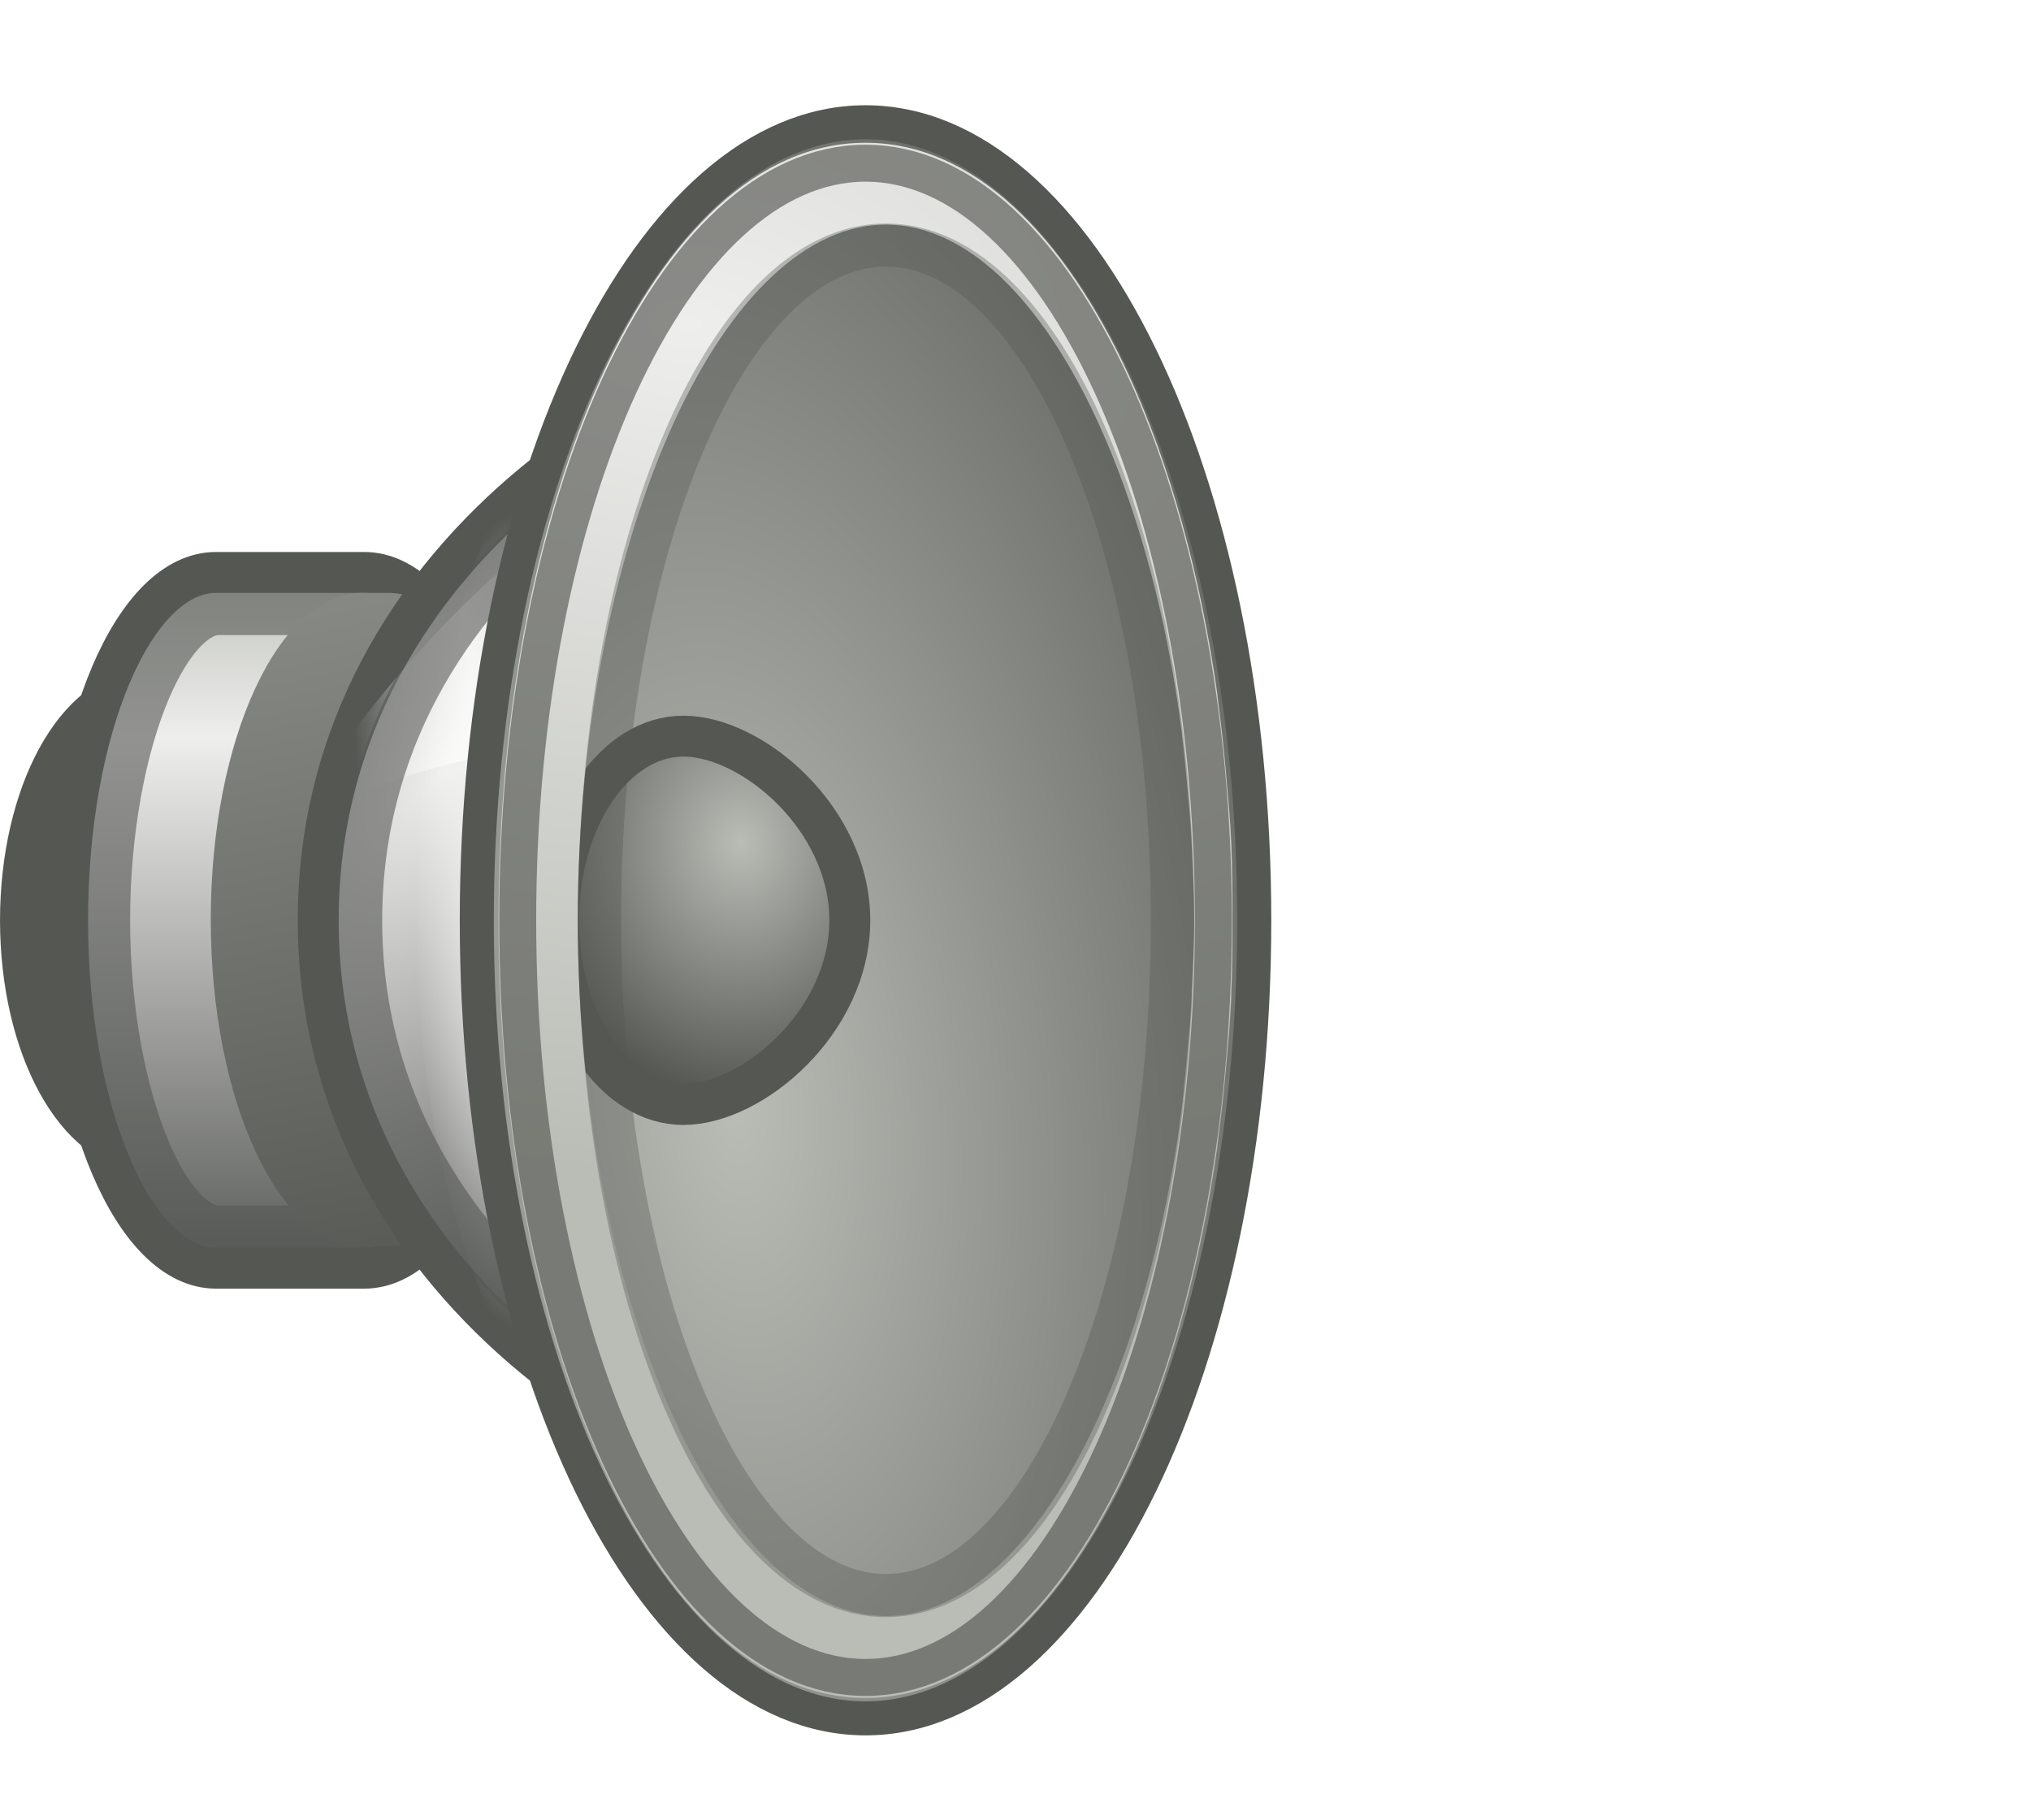
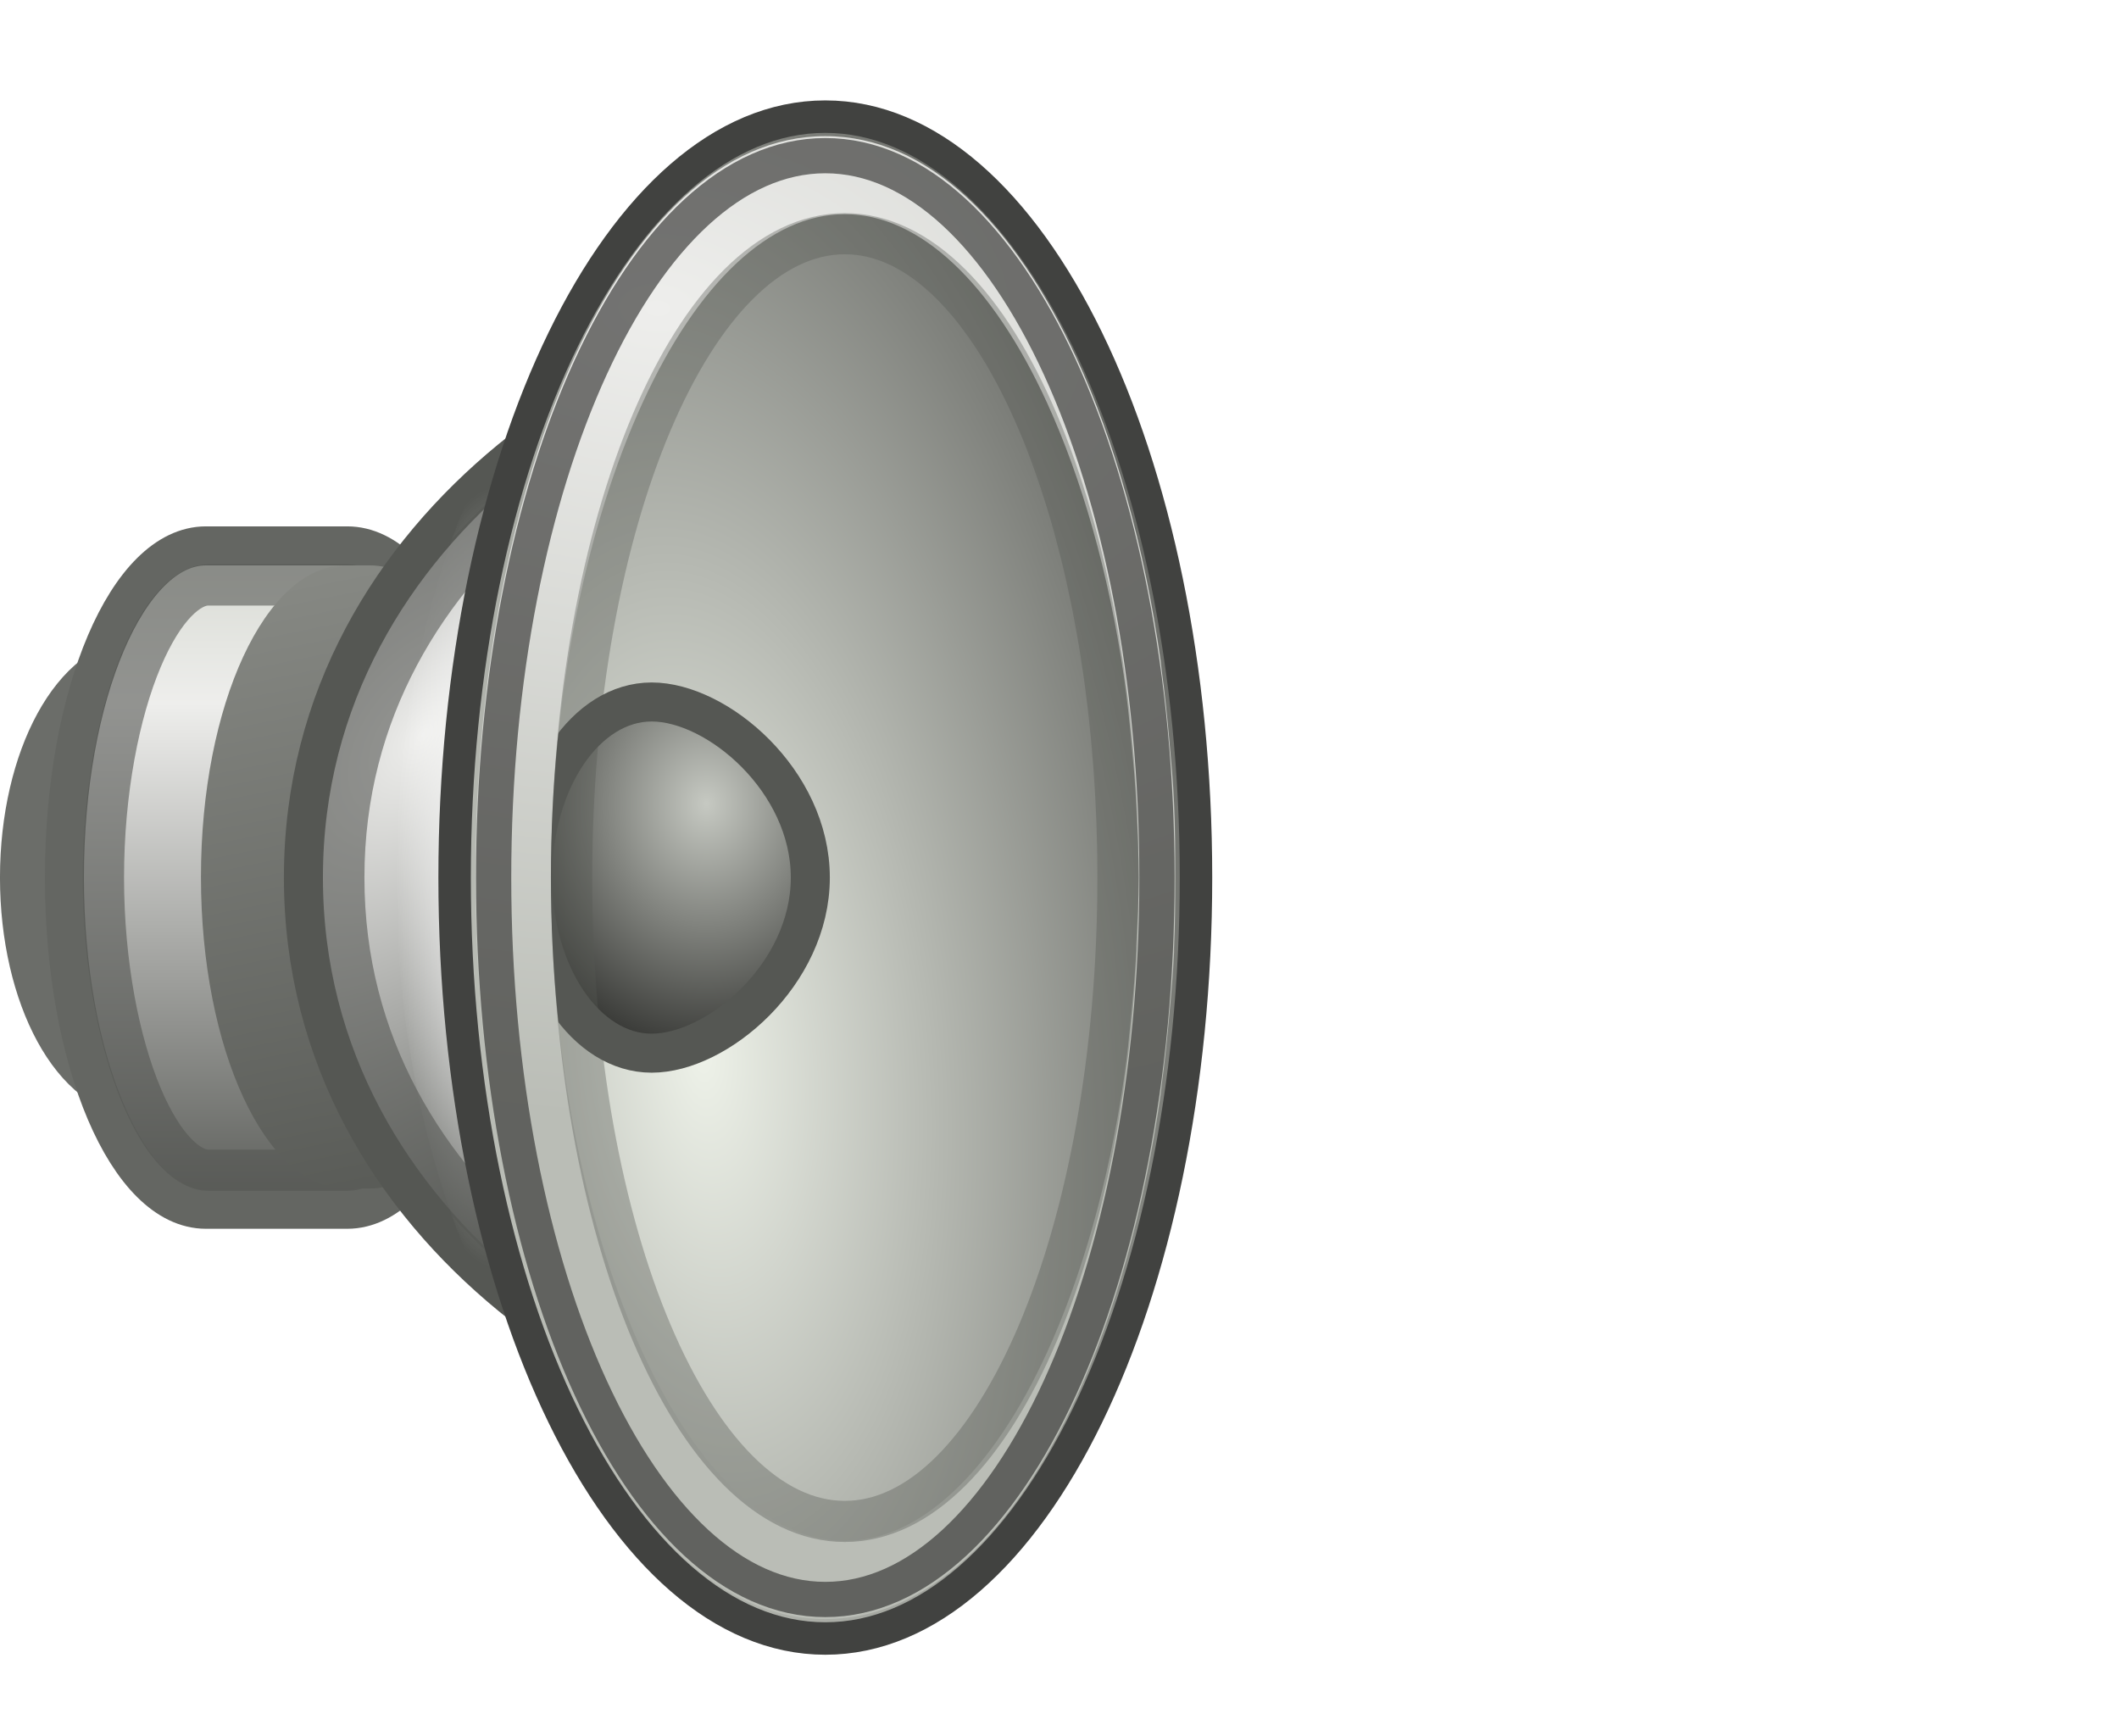
- <svg xmlns="http://www.w3.org/2000/svg" version="1.1" id="svg2" x="0px" y="0px" width="49.634px" height="44.468px" viewBox="1.366 1.345 49.634 44.468" enable-background="new 1.366 1.345 49.634 44.468" xml:space="preserve">
+ <svg xmlns="http://www.w3.org/2000/svg" version="1.1" id="svg2" x="0px" y="0px" width="54.306px" height="44.468px" viewBox="1.367 1.344 54.306 44.468" enable-background="new 1.367 1.344 54.306 44.468" xml:space="preserve">
  <g id="layer3" display="none">
-     <radialGradient id="path7288_1_" cx="13.493" cy="-75.574" r="6" gradientTransform="matrix(1.9148 -0.5062 -0.6548 -2.477 -95.5414 -157.8682)" gradientUnits="userSpaceOnUse">
+     <radialGradient id="path7288_1_" cx="20.043" cy="375.482" r="6" gradientTransform="matrix(1.9148 -0.5062 0.6548 2.477 -304.4635 -897.4242)" gradientUnits="userSpaceOnUse">
      <stop offset="0" style="stop-color:#000000" />
      <stop offset="1" style="stop-color:#000000;stop-opacity:0" />
    </radialGradient>
    <path id="path7288" display="inline" opacity="0.83" fill="url(#path7288_1_)" enable-background="new    " d="M-8.219,10.5   l-12,12l12,12V10.5z" />
    <path id="path2791" display="inline" opacity="0.768" fill="none" stroke="#000000" enable-background="new    " d="M-7,10.5   l-12,12l12,12V10.5z" />
-     <path id="path21580" display="inline" opacity="0.633" fill="#FCE94F" enable-background="new    " d="M-22.625,9   c-0.174,0.053-0.306,0.197-0.344,0.375c-0.704,2.579-2.427,3.586-4.688,5.094s-4.984,3.474-7.281,7.813   c-0.067,0.138-0.067,0.299,0,0.438c2.297,4.338,5.021,6.305,7.281,7.813s3.984,2.515,4.688,5.094   c0.079,0.221,0.302,0.357,0.535,0.327S-22.021,35.734-22,35.5v-26c0.005-0.157-0.064-0.308-0.188-0.406   C-22.311,8.995-22.473,8.96-22.625,9z" />
+     <path id="path21580" display="inline" opacity="0.633" fill="#FCE94F" enable-background="new    " d="M-22.625,9   c-0.174,0.053-0.306,0.197-0.344,0.375c-0.704,2.579-2.427,3.586-4.688,5.094c-2.261,1.508-4.984,3.474-7.281,7.813   c-0.067,0.138-0.067,0.299,0,0.438c2.297,4.338,5.021,6.305,7.281,7.813c2.26,1.508,3.984,2.516,4.688,5.094   c0.079,0.222,0.302,0.357,0.535,0.328c0.233-0.031,0.413-0.221,0.434-0.455v-26c0.005-0.157-0.064-0.308-0.188-0.406   C-22.311,8.995-22.473,8.96-22.625,9z" />
    <path id="path21676" display="inline" fill="none" stroke="#000000" d="M-47.5,22.5L-20-8v64L-47.5,22.5z" />
-     <radialGradient id="path21678_1_" cx="-20.91" cy="52.474" r="2.906" gradientTransform="matrix(7.9904 0 0 -7.9904 112.8602 441.7843)" gradientUnits="userSpaceOnUse">
+     <radialGradient id="path21678_1_" cx="-61.947" cy="119.661" r="2.906" gradientTransform="matrix(7.9904 0 0 7.9904 440.7592 -933.6416)" gradientUnits="userSpaceOnUse">
      <stop offset="0" style="stop-color:#3465A4;stop-opacity:0" />
      <stop offset="0.855" style="stop-color:#3465A4;stop-opacity:0" />
      <stop offset="1" style="stop-color:#3465A4" />
    </radialGradient>
-     <path id="path21678" display="inline" fill="url(#path21678_1_)" stroke="#204A87" stroke-width="0.125" stroke-linecap="round" stroke-linejoin="round" d="   M-31.5,22.5c0,12.549-10.173,22.723-22.723,22.723S-76.945,35.049-76.945,22.5c0-12.549,10.173-22.723,22.723-22.723   S-31.5,9.951-31.5,22.5z" />
-     <radialGradient id="path21680_1_" cx="-5.588" cy="30.431" r="2.907" gradientTransform="matrix(5.5288 0 0 -5.5288 -23.3267 190.7408)" gradientUnits="userSpaceOnUse">
+     <path id="path21678" display="inline" fill="url(#path21678_1_)" stroke="#204A87" stroke-width="0.125" stroke-linecap="round" stroke-linejoin="round" d="   M-31.5,22.5c0,12.548-10.173,22.723-22.723,22.723c-12.55,0-22.722-10.175-22.722-22.723c0-12.549,10.173-22.723,22.723-22.723   C-41.672-0.223-31.5,9.951-31.5,22.5z" />
+     <radialGradient id="path21680_1_" cx="-31.421" cy="163.922" r="2.906" gradientTransform="matrix(5.5288 0 0 5.5288 119.5011 -883.7932)" gradientUnits="userSpaceOnUse">
      <stop offset="0" style="stop-color:#3465A4;stop-opacity:0" />
      <stop offset="0.819" style="stop-color:#3465A4;stop-opacity:0" />
      <stop offset="1" style="stop-color:#3465A4" />
    </radialGradient>
    <path id="path21680" display="inline" fill="url(#path21680_1_)" stroke="#204A87" stroke-width="0.181" stroke-linecap="round" stroke-linejoin="round" d="   M-38.5,22.5c0,8.684-7.039,15.723-15.723,15.723S-69.945,31.184-69.945,22.5s7.039-15.723,15.723-15.723S-38.5,13.816-38.5,22.5z" />
-     <radialGradient id="path21682_1_" cx="24.795" cy="-14.04" r="2.907" gradientTransform="matrix(3.419 0 0 -3.419 -138.994 -25.504)" gradientUnits="userSpaceOnUse">
+     <radialGradient id="path21682_1_" cx="29.413" cy="252.895" r="2.906" gradientTransform="matrix(3.419 0 0 3.419 -154.7845 -842.1456)" gradientUnits="userSpaceOnUse">
      <stop offset="0" style="stop-color:#3465A4;stop-opacity:0" />
      <stop offset="0.735" style="stop-color:#3465A4;stop-opacity:0" />
      <stop offset="1" style="stop-color:#3465A4" />
    </radialGradient>
-     <path id="path21682" display="inline" fill="url(#path21682_1_)" stroke="#204A87" stroke-width="0.292" stroke-linecap="round" stroke-linejoin="round" d="   M-44.5,22.5c0,5.369-4.353,9.723-9.723,9.723s-9.723-4.354-9.723-9.723c0-5.37,4.353-9.723,9.723-9.723S-44.5,17.13-44.5,22.5z" />
+     <path id="path21682" display="inline" fill="url(#path21682_1_)" stroke="#204A87" stroke-width="0.292" stroke-linecap="round" stroke-linejoin="round" d="   M-44.5,22.5c0,5.369-4.353,9.723-9.723,9.723c-5.37,0-9.723-4.354-9.723-9.723c0-5.37,4.353-9.723,9.723-9.723   C-48.853,12.777-44.5,17.13-44.5,22.5z" />
  </g>
  <g>
-     <path id="path5330" fill="#2E3436" stroke="#555753" stroke-width="1.303" stroke-linecap="round" d="M8.018,23.833   c0,3.037-1.343,5.5-3,5.5s-3-2.463-3-5.5c0-3.038,1.343-5.5,3-5.5S8.018,20.795,8.018,23.833z" />
-     <linearGradient id="path2766_1_" gradientUnits="userSpaceOnUse" x1="307.574" y1="-268.786" x2="307.574" y2="-286.794" gradientTransform="matrix(0.9063 0 0 -1 -270.2991 -253.96)">
-       <stop offset="0" style="stop-color:#BABDB6" />
+     <path id="path5330" fill="#2E3436" stroke="#6B6D69" stroke-width="1.303" stroke-linecap="round" d="M8.018,23.833   c0,3.037-1.343,5.5-3,5.5c-1.657,0-3-2.463-3-5.5c0-3.039,1.343-5.5,3-5.5C6.675,18.333,8.018,20.795,8.018,23.833z" />
+     <linearGradient id="path2766_1_" gradientUnits="userSpaceOnUse" x1="533.444" y1="789.746" x2="533.444" y2="807.754" gradientTransform="matrix(0.9063 0 0 1 -475.0047 -774.9199)">
+       <stop offset="0" style="stop-color:#D3D6CE" />
      <stop offset="0.253" style="stop-color:#EEEEEC" />
      <stop offset="1" style="stop-color:#555753" />
    </linearGradient>
-     <path id="path2766" fill="url(#path2766_1_)" stroke="#555753" stroke-linecap="round" d="M6.643,15.333   c-2.001,0-3.625,3.808-3.625,8.5c0,4.691,1.624,8.5,3.625,8.5h3.625c2.001,0,3.625-3.809,3.625-8.5c0-4.692-1.624-8.5-3.625-8.5   H6.643z" />
-     <path id="path5556" opacity="0.6" fill="none" stroke="#555753" stroke-width="1.058" stroke-linecap="round" enable-background="new    " d="   M6.699,16.333c-0.47,0-1.131,0.546-1.704,1.906s-0.978,3.376-0.978,5.594s0.405,4.233,0.978,5.594s1.233,1.906,1.704,1.906h3.575   c0.47,0,1.131-0.546,1.704-1.906s0.978-3.376,0.978-5.594s-0.405-4.233-0.978-5.594s-1.233-1.906-1.704-1.906H6.699z" />
-     <linearGradient id="path6556_1_" gradientUnits="userSpaceOnUse" x1="280.089" y1="-304.107" x2="276.521" y2="-286.546" gradientTransform="matrix(1 0 0 -1 -267.6602 -270.96)">
+     <path id="path2766" fill="url(#path2766_1_)" stroke="#646662" stroke-linecap="round" d="M6.643,15.333   c-2.001,0-3.625,3.808-3.625,8.5c0,4.69,1.624,8.5,3.625,8.5h3.625c2.001,0,3.625-3.81,3.625-8.5c0-4.692-1.624-8.5-3.625-8.5   H6.643z" />
+     <path id="path5556" opacity="0.6" fill="none" stroke="#555753" stroke-width="1.058" stroke-linecap="round" enable-background="new    " d="   M6.699,16.333c-0.47,0-1.131,0.546-1.704,1.906c-0.573,1.36-0.978,3.376-0.978,5.594c0,2.217,0.405,4.232,0.978,5.594   c0.573,1.361,1.233,1.906,1.704,1.906h3.575c0.47,0,1.131-0.547,1.704-1.906c0.573-1.36,0.978-3.377,0.978-5.594   c0-2.218-0.405-4.233-0.978-5.594c-0.573-1.361-1.233-1.906-1.704-1.906H6.699z" />
+     <linearGradient id="path6556_1_" gradientUnits="userSpaceOnUse" x1="477.748" y1="825.066" x2="474.18" y2="807.505" gradientTransform="matrix(1 0 0 1 -465.3203 -791.9199)">
      <stop offset="0" style="stop-color:#555753" />
      <stop offset="1" style="stop-color:#888A85" />
    </linearGradient>
-     <path id="path6556" fill="url(#path6556_1_)" d="M10.214,15.833c-2.041,0-3.697,3.577-3.697,7.984s1.656,7.984,3.697,7.984h0.638   c2.041,0,3.697-3.577,3.697-7.984s-1.656-7.984-3.697-7.984H10.214z" />
-     <radialGradient id="path1871_1_" cx="455.606" cy="-0.529" r="12.501" gradientTransform="matrix(0.7132 0.5221 0.9281 -1.1785 -312.2275 -218.3284)" gradientUnits="userSpaceOnUse">
+     <path id="path6556" fill="url(#path6556_1_)" d="M10.214,15.833c-2.041,0-3.697,3.577-3.697,7.984c0,4.407,1.656,7.983,3.697,7.983   h0.638c2.041,0,3.697-3.576,3.697-7.983c0-4.407-1.656-7.984-3.697-7.984H10.214z" />
+     <radialGradient id="path1871_1_" cx="902.362" cy="229.869" r="12.5" gradientTransform="matrix(0.7132 0.5221 -0.9281 1.1785 -418.005 -721.8541)" gradientUnits="userSpaceOnUse">
      <stop offset="0" style="stop-color:#EEEEEC" />
      <stop offset="1" style="stop-color:#61635F" />
    </radialGradient>
-     <path id="path1871" fill="url(#path1871_1_)" stroke="#555753" stroke-linecap="round" d="M9.143,23.833   c0,9.227,9.187,14.5,14.875,14.5c3.938,0,7-6.496,7-14.5s-3.063-14.5-7-14.5C18.33,9.333,9.143,14.606,9.143,23.833z" />
-     <radialGradient id="path6649_1_" cx="-904.625" cy="405.452" r="7.75" gradientTransform="matrix(-0.3218 0 0 1.2874 -277.0974 -498.1458)" gradientUnits="userSpaceOnUse">
+     <path id="path1871" fill="url(#path1871_1_)" stroke="#555753" stroke-linecap="round" d="M9.143,23.833   c0,9.227,9.187,14.5,14.875,14.5c3.938,0,7-6.496,7-14.5c0-8.004-3.063-14.5-7-14.5C18.33,9.333,9.143,14.606,9.143,23.833z" />
+     <radialGradient id="path6649_1_" cx="-1827.673" cy="-592.933" r="7.75" gradientTransform="matrix(-0.3218 0 0 -1.2874 -574.1348 -739.5083)" gradientUnits="userSpaceOnUse">
      <stop offset="0" style="stop-color:#FFFFFF" />
      <stop offset="1" style="stop-color:#FFFFFF;stop-opacity:0" />
    </radialGradient>
-     <path id="path6649" fill="url(#path6649_1_)" d="M32.018,23.833c0,9.389-4.589,17-10.25,17s-10.25-7.611-10.25-17   s4.589-17,10.25-17S32.018,14.444,32.018,23.833z" />
-     <linearGradient id="path6639_1_" gradientUnits="userSpaceOnUse" x1="354.65" y1="-290.547" x2="345.863" y2="-291.964" gradientTransform="matrix(0.6667 0 0 -1 -220.7214 -273.96)">
-       <stop offset="0" style="stop-color:#FFFFFF;stop-opacity:0" />
-       <stop offset="0.5" style="stop-color:#FFFFFF" />
-       <stop offset="1" style="stop-color:#FFFFFF;stop-opacity:0" />
-     </linearGradient>
-     <path id="path6639" opacity="0.734" fill="url(#path6639_1_)" enable-background="new    " d="M16.518,13.208   c-2.583,1.395-5.458,4.196-8,8.125c2.7-1.126,5.491-1.96,8-1.75V13.208z" />
-     <path id="path6567" opacity="0.586" fill="none" stroke="#555753" stroke-width="1.127" stroke-linecap="round" enable-background="new    " d="   M23.976,10.333c-2.526,0-6.075,1.249-8.893,3.565c-2.818,2.317-4.94,5.644-4.94,9.935c0,4.291,2.122,7.617,4.94,9.935   s6.367,3.565,8.893,3.565c1.43,0,2.92-1.258,4.094-3.701c1.172-2.445,1.947-5.941,1.947-9.799c0-3.858-0.775-7.354-1.947-9.798   C26.896,11.59,25.406,10.333,23.976,10.333z" />
-     <radialGradient id="path1873_1_" cx="57.735" cy="-4.534" r="8.188" gradientTransform="matrix(2.1263 -0.2 -0.4018 -4.2591 -105.2371 20.5315)" gradientUnits="userSpaceOnUse">
-       <stop offset="0" style="stop-color:#BABDB6" />
-       <stop offset="1" style="stop-color:#555753" />
+     <path id="path6649" fill="url(#path6649_1_)" d="M32.018,23.833c0,9.389-4.589,17-10.25,17s-10.25-7.611-10.25-17   c0-9.39,4.589-17,10.25-17S32.018,14.444,32.018,23.833z" />
+     <path id="path6567" opacity="0.586" fill="none" stroke="#555753" stroke-width="1.127" stroke-linecap="round" enable-background="new    " d="   M23.976,10.333c-2.526,0-6.075,1.249-8.893,3.565c-2.818,2.317-4.94,5.644-4.94,9.936c0,4.291,2.122,7.617,4.94,9.935   s6.367,3.565,8.893,3.565c1.431,0,2.92-1.258,4.094-3.701c1.173-2.445,1.947-5.941,1.947-9.799c0-3.858-0.774-7.354-1.947-9.798   C26.896,11.59,25.407,10.333,23.976,10.333z" />
+     <radialGradient id="path1873_1_" cx="92.21" cy="225.535" r="8.188" gradientTransform="matrix(2.1263 -0.2 0.4292 4.5491 -273.5043 -979.2404)" gradientUnits="userSpaceOnUse">
+       <stop offset="0" style="stop-color:#EEF2E9" />
+       <stop offset="1" style="stop-color:#464744" />
    </radialGradient>
-     <path id="path1873" fill="url(#path1873_1_)" stroke="#555753" stroke-width="0.832" stroke-linecap="round" d="M32.018,23.833   c0,10.77-4.254,19.5-9.5,19.5c-5.247,0-9.5-8.73-9.5-19.5s4.253-19.5,9.5-19.5C27.764,4.333,32.018,13.063,32.018,23.833z" />
-     <radialGradient id="path3672_1_" cx="154.237" cy="-150.742" r="4" gradientTransform="matrix(1.3094 0 0 -1.5605 -182.4846 -213.297)" gradientUnits="userSpaceOnUse">
-       <stop offset="0" style="stop-color:#BABDB6" />
-       <stop offset="1" style="stop-color:#555753" />
+     <path id="path1873" fill="url(#path1873_1_)" stroke="#414240" stroke-width="0.832" stroke-linecap="round" d="M32.018,23.833   c0,10.77-4.254,19.5-9.5,19.5c-5.247,0-9.5-8.73-9.5-19.5c0-10.771,4.253-19.5,9.5-19.5C27.764,4.333,32.018,13.063,32.018,23.833z   " />
+     <radialGradient id="path3672_1_" cx="287.427" cy="528.489" r="4" gradientTransform="matrix(1.3094 0 0 1.5605 -356.8828 -802.7697)" gradientUnits="userSpaceOnUse">
+       <stop offset="0" style="stop-color:#C6C9C2" />
+       <stop offset="1" style="stop-color:#3C3D3A" />
    </radialGradient>
-     <path id="path3672" fill="url(#path3672_1_)" stroke="#555753" stroke-linecap="round" d="M22.134,23.833   c0,2.484-2.383,4.5-4.066,4.5s-3.05-2.016-3.05-4.5c0-2.484,1.366-4.5,3.05-4.5S22.134,21.349,22.134,23.833z" />
-     <radialGradient id="path6605_1_" cx="23.52" cy="235.5" r="8.229" gradientTransform="matrix(3.9866 0.117 0 2.53 -75.5467 -589.325)" gradientUnits="userSpaceOnUse">
+     <path id="path3672" fill="url(#path3672_1_)" stroke="#555753" stroke-linecap="round" d="M22.134,23.833   c0,2.483-2.383,4.5-4.066,4.5s-3.05-2.017-3.05-4.5c0-2.484,1.366-4.5,3.05-4.5S22.134,21.349,22.134,23.833z" />
+     <radialGradient id="path6605_1_" cx="16.777" cy="-267.701" r="8.229" gradientTransform="matrix(3.9866 0.117 0 -2.53 -48.6661 -670.0032)" gradientUnits="userSpaceOnUse">
      <stop offset="0" style="stop-color:#EEEEEC" />
      <stop offset="1" style="stop-color:#BABDB6" />
    </radialGradient>
-     <path id="path6605" fill="url(#path6605_1_)" d="M22.518,4.833c-2.632,0-4.858,2.25-6.438,5.688s-2.531,8.143-2.531,13.313   s0.952,9.875,2.531,13.313s3.805,5.688,6.438,5.688c2.633,0,4.857-2.25,6.438-5.688c0.987-2.148,1.737-4.811,2.156-7.75   c0.014-0.093,0.019-0.188,0.031-0.281c0.076-0.566,0.136-1.131,0.188-1.719c0.051-0.547,0.098-1.094,0.125-1.656   c0.002-0.031-0.002-0.063,0-0.094c0.027-0.596,0.031-1.201,0.031-1.813c0-0.645-0.001-1.28-0.031-1.906   c-0.025-0.557-0.077-1.115-0.125-1.656c-0.052-0.587-0.111-1.152-0.188-1.719c-0.014-0.095-0.018-0.187-0.031-0.281   c-0.419-2.939-1.169-5.602-2.156-7.75C27.375,7.083,25.15,4.833,22.518,4.833z M23.018,6.833c1.922,0,3.78,1.766,5.188,4.844   c0.879,1.924,1.576,4.335,1.969,7.031c0.078,0.539,0.134,1.095,0.188,1.656c0.047,0.525,0.1,1.053,0.125,1.594   c0.031,0.621,0.063,1.236,0.063,1.875c0,0.596-0.035,1.17-0.063,1.75c-0.002,0.041,0.002,0.084,0,0.125   c-0.027,0.537-0.075,1.073-0.125,1.594c-0.054,0.561-0.109,1.117-0.188,1.656c-0.393,2.695-1.09,5.107-1.969,7.031   c-1.407,3.078-3.266,4.844-5.188,4.844c-1.922,0-3.78-1.766-5.188-4.844s-2.344-7.391-2.344-12.156   c0-4.766,0.937-9.078,2.344-12.156S21.095,6.833,23.018,6.833z" />
-     <path id="path6615" opacity="0.366" fill="none" stroke="#555753" stroke-width="1.054" stroke-linecap="round" enable-background="new    " d="   M30.018,23.833c0,9.113-3.134,16.5-7,16.5s-7-7.387-7-16.5c0-9.113,3.134-16.5,7-16.5S30.018,14.72,30.018,23.833z" />
-     <path id="path6698" opacity="0.655" fill="none" stroke="#555753" stroke-width="0.903" stroke-linecap="round" enable-background="new    " d="   M31.018,23.833c0,10.217-3.806,18.5-8.5,18.5s-8.5-8.283-8.5-18.5c0-10.217,3.806-18.5,8.5-18.5S31.018,13.616,31.018,23.833z" />
+     <path id="path6605" fill="url(#path6605_1_)" d="M22.518,4.833c-2.632,0-4.858,2.25-6.438,5.688s-2.531,8.143-2.531,13.313   c0,5.17,0.952,9.875,2.531,13.313s3.805,5.688,6.438,5.688c2.633,0,4.857-2.25,6.438-5.688c0.987-2.147,1.737-4.812,2.156-7.75   c0.014-0.093,0.02-0.188,0.031-0.28c0.076-0.566,0.136-1.132,0.188-1.72c0.051-0.547,0.099-1.094,0.125-1.655   c0.002-0.031-0.002-0.063,0-0.095c0.027-0.597,0.031-1.201,0.031-1.813c0-0.645-0.001-1.279-0.031-1.905   c-0.024-0.557-0.076-1.115-0.125-1.656c-0.052-0.587-0.11-1.152-0.188-1.719c-0.014-0.095-0.018-0.187-0.031-0.281   c-0.419-2.939-1.169-5.602-2.156-7.75C27.375,7.083,25.15,4.833,22.518,4.833z M23.018,6.833c1.922,0,3.779,1.766,5.188,4.844   c0.879,1.924,1.576,4.335,1.969,7.031c0.078,0.539,0.135,1.095,0.188,1.656c0.048,0.525,0.101,1.053,0.125,1.594   c0.031,0.621,0.063,1.236,0.063,1.875c0,0.596-0.035,1.17-0.063,1.75c-0.002,0.041,0.003,0.084,0,0.125   c-0.026,0.537-0.075,1.072-0.125,1.594c-0.054,0.561-0.108,1.117-0.188,1.656c-0.393,2.694-1.09,5.106-1.969,7.031   c-1.406,3.077-3.266,4.844-5.188,4.844s-3.78-1.767-5.188-4.844c-1.408-3.078-2.344-7.392-2.344-12.156   c0-4.767,0.937-9.079,2.344-12.157C19.237,8.599,21.095,6.833,23.018,6.833z" />
+     <path id="path6615" opacity="0.366" fill="none" stroke="#555753" stroke-width="1.054" stroke-linecap="round" enable-background="new    " d="   M30.018,23.833c0,9.112-3.135,16.5-7,16.5c-3.866,0-7-7.388-7-16.5c0-9.113,3.134-16.5,7-16.5   C26.883,7.333,30.018,14.72,30.018,23.833z" />
+     <path id="path6698" opacity="0.655" fill="none" stroke="#323331" stroke-width="0.903" stroke-linecap="round" enable-background="new    " d="   M31.018,23.833c0,10.217-3.807,18.5-8.5,18.5c-4.694,0-8.5-8.283-8.5-18.5c0-10.217,3.806-18.5,8.5-18.5   C27.211,5.333,31.018,13.616,31.018,23.833z" />
  </g>
</svg>
